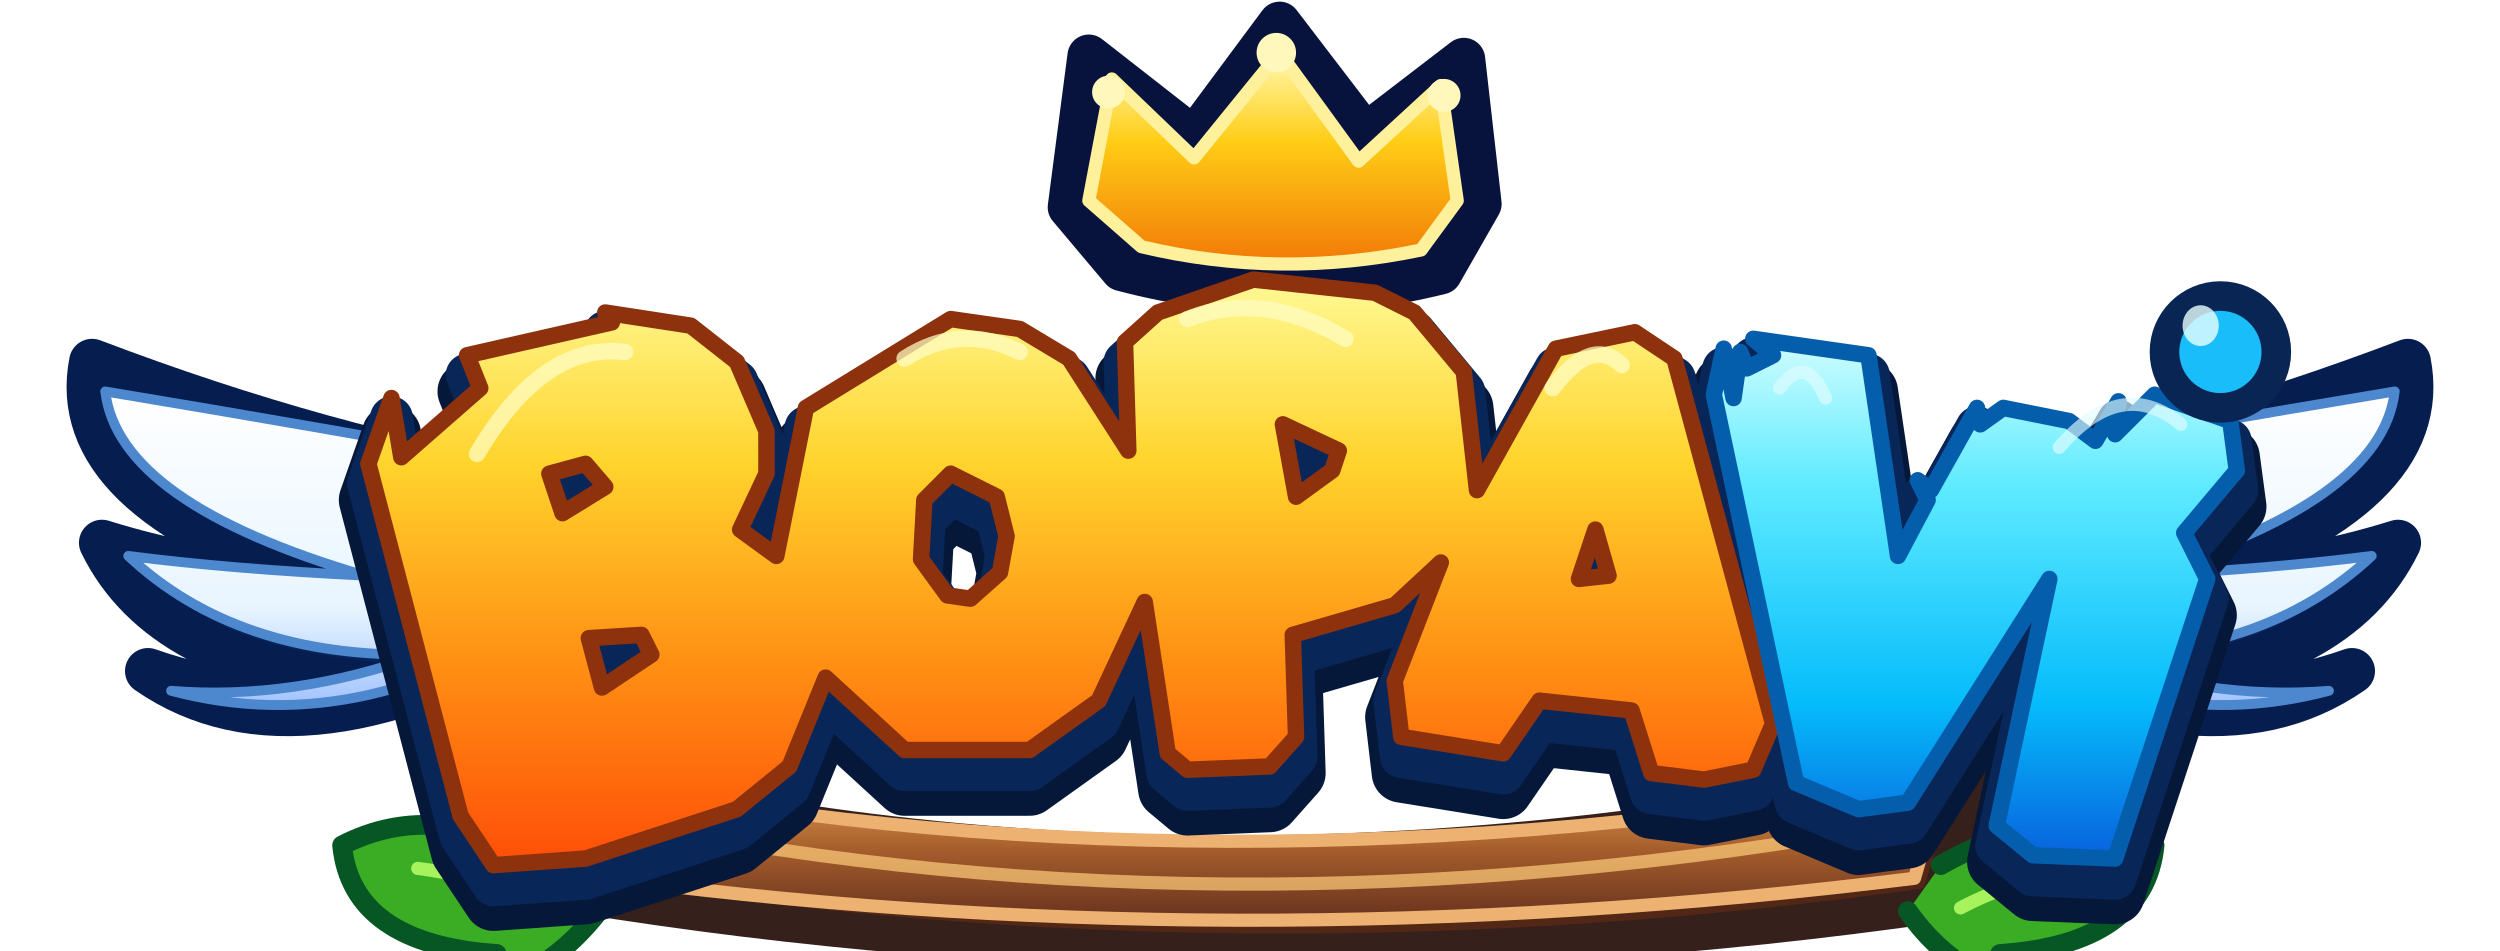
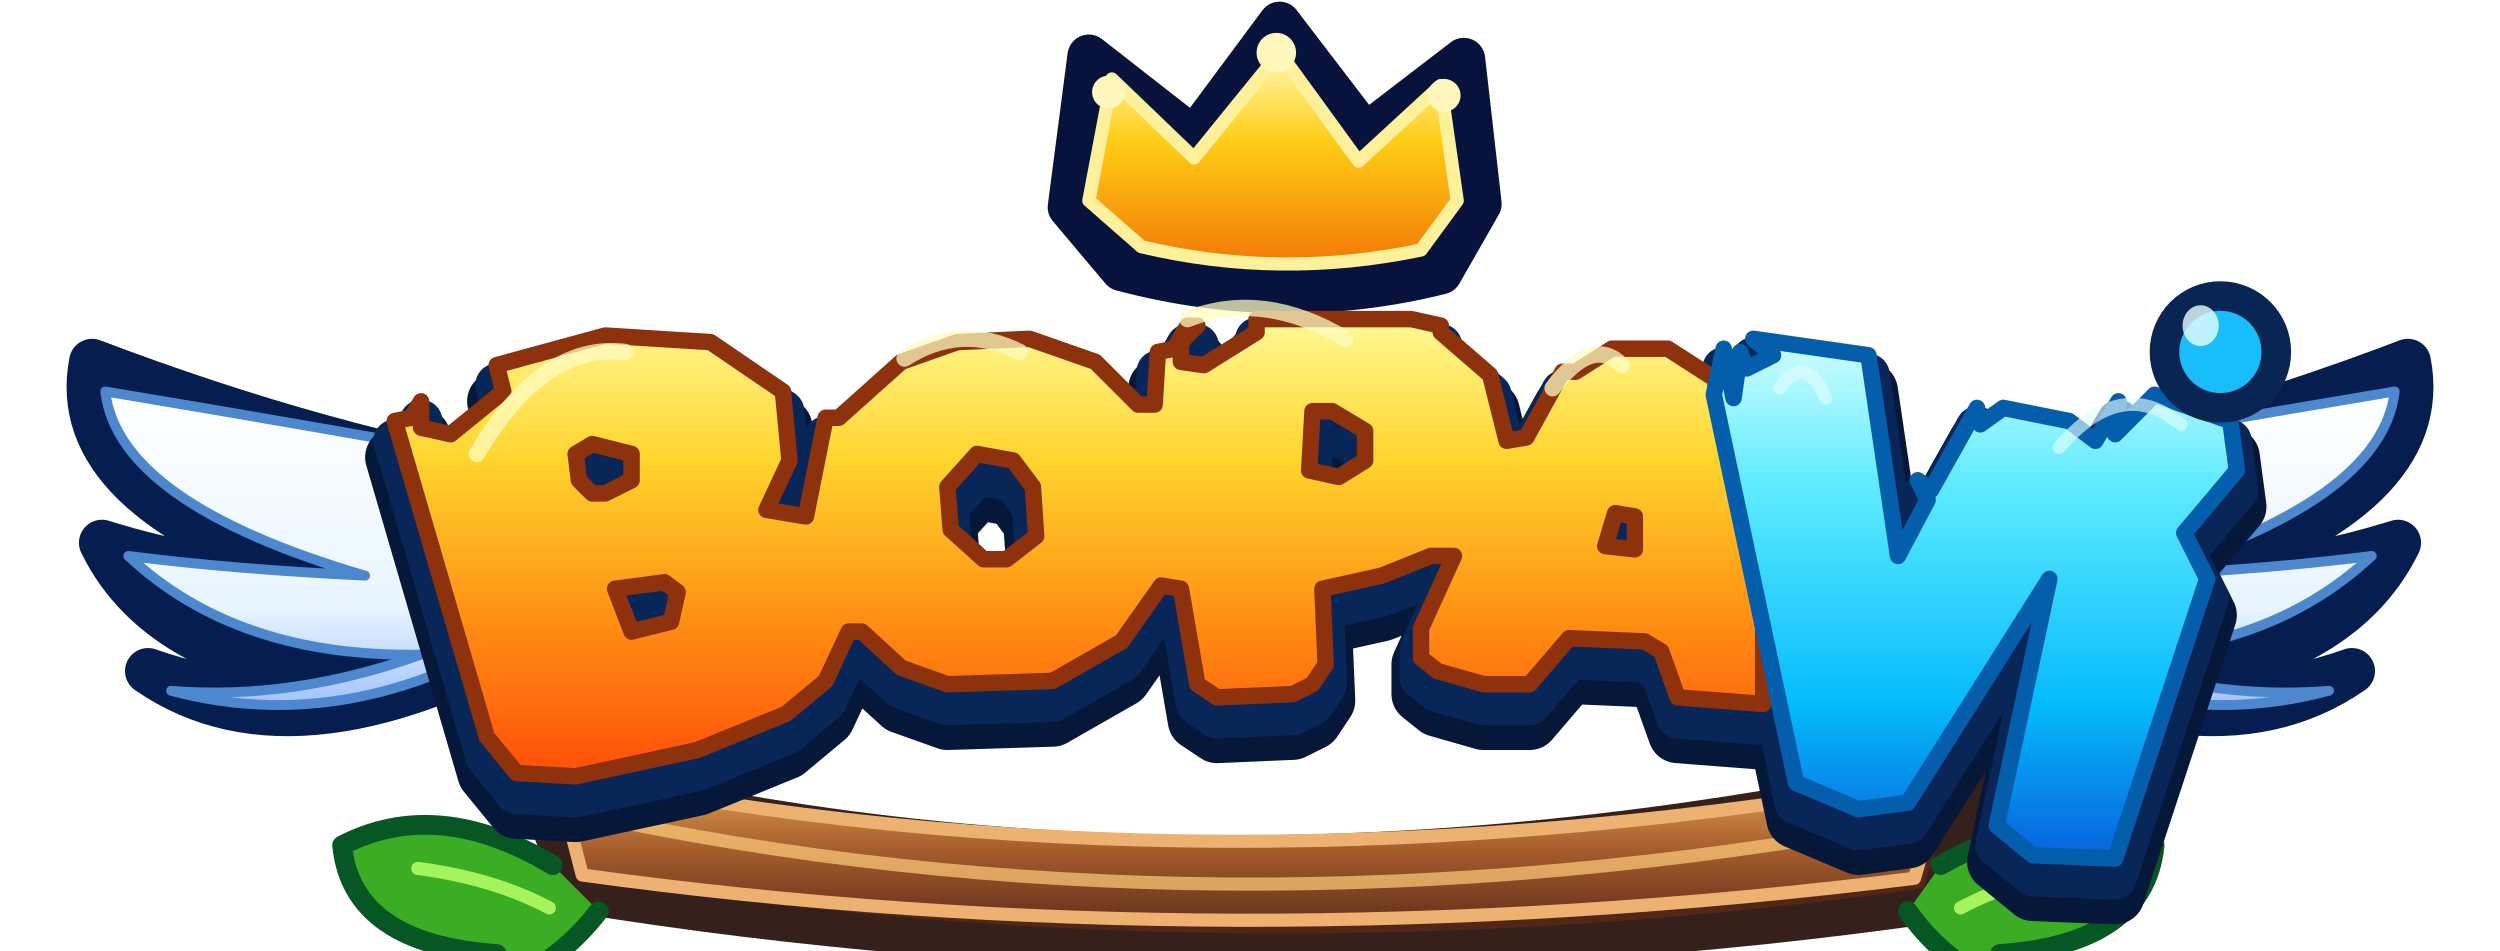
<svg xmlns="http://www.w3.org/2000/svg" width="760" height="289" viewBox="0 0 760 289" role="img" aria-label="BOPAVI">
  <defs>
    <linearGradient id="goldText" x1="0" y1="0" x2="0" y2="1">
      <stop stop-color="#fff994" />
      <stop offset=".31" stop-color="#ffd42d" />
      <stop offset=".64" stop-color="#ff9214" />
      <stop offset="1" stop-color="#ff4e08" />
    </linearGradient>
    <linearGradient id="cyanText" x1="0" y1="0" x2="0" y2="1">
      <stop stop-color="#d0fdff" />
      <stop offset=".28" stop-color="#5febff" />
      <stop offset=".7" stop-color="#05bcfb" />
      <stop offset="1" stop-color="#0861dd" />
    </linearGradient>
    <linearGradient id="crownGold" x1="0" y1="0" x2="0" y2="1">
      <stop stop-color="#fff9b2" />
      <stop offset=".42" stop-color="#ffcd16" />
      <stop offset="1" stop-color="#f27907" />
    </linearGradient>
    <linearGradient id="feather" x1="0" y1="0" x2="0" y2="1">
      <stop stop-color="#ffffff" />
      <stop offset=".69" stop-color="#e8f5ff" />
      <stop offset="1" stop-color="#a2c3fe" />
    </linearGradient>
    <linearGradient id="wood" x1="0" y1="0" x2="0" y2="1">
      <stop stop-color="#e9a455" />
      <stop offset=".53" stop-color="#a45c2b" />
      <stop offset="1" stop-color="#67321e" />
    </linearGradient>
  </defs>
  <g transform="scale(1 1)">
    <g stroke-linejoin="round" stroke-linecap="round">
      <g transform="translate(0 37)">
        <path d="M165 111Q99 100 28 73Q20 114 96 139Q63 138 31 128Q49 165 112 171Q79 179 45 167Q91 199 172 151Z" fill="#08245a" stroke="#061d50" stroke-width="14" />
        <path d="M164 105Q98 93 32 82Q36 116 111 138Q70 136 39 132Q72 163 128 162Q89 176 52 173Q112 189 172 146Z" fill="url(#feather)" stroke="#4d87ce" stroke-width="3" />
        <path d="M595 111Q661 100 732 73Q740 114 664 139Q697 138 729 128Q711 165 648 171Q681 179 715 167Q669 199 588 151Z" fill="#08245a" stroke="#061d50" stroke-width="14" />
        <path d="M596 105Q662 93 728 82Q724 116 649 138Q690 136 721 132Q688 163 632 162Q671 176 708 173Q648 189 588 146Z" fill="url(#feather)" stroke="#4d87ce" stroke-width="3" />
      </g>
      <g transform="translate(0 82)">
        <path d="M160 151Q366 204 602 151L589 193Q379 223 175 190Z" fill="#532716" stroke="#36201b" stroke-width="11" />
        <path d="M169 153Q367 194 591 154L582 185Q373 211 177 184Z" fill="url(#wood)" stroke="#edb172" stroke-width="4" />
        <path d="M175 165Q368 207 580 168" fill="none" stroke="#ffcd7b" stroke-opacity=".7" stroke-width="4" />
        <path d="M168 181Q133 160 104 175Q107 205 151 208Q131 218 126 222Q161 222 182 195" fill="#3bad25" stroke="#075725" stroke-width="6" />
        <path d="M590 181Q627 160 655 175Q652 205 608 208Q629 218 635 222Q599 222 580 195" fill="#3bad25" stroke="#075725" stroke-width="6" />
        <path d="M127 182Q150 185 167 194M634 182Q613 185 596 194" fill="none" stroke="#a7f35d" stroke-width="4" />
      </g>
      <path d="M325 63L331 17L363 42L389 7L415 41L445 18L450 62L438 83Q390 95 341 82Z" fill="#071a55" stroke="#07133c" stroke-width="13" />
      <path d="M331 61L338 24L363 48L389 16L413 49L438 26L443 61L432 76Q389 85 347 75Z" fill="url(#crownGold)" stroke="#fff19b" stroke-width="4" />
      <circle cx="337" cy="28" r="5" fill="#fff7bb" />
      <circle cx="388" cy="16" r="6" fill="#fff7bb" />
      <circle cx="439" cy="29" r="5" fill="#fff7bb" />
    </g>
    <defs>
-       <path id="ownerWarm" fill-rule="evenodd" d="M509,121 497,113 473,118 449,161 445,125 430,107 418,101 381,97 352,107 342,116 343,149 325,121 310,112 289,109 245,136 236,181 225,173 233,156 233,143 224,122 210,111 184,107 186,110 142,120 146,130 122,151 119,133 112,153 140,260 150,275 178,273 224,258 240,245 251,218 275,240 313,240 334,225 348,195 355,241 361,246 386,245 394,236 393,205 424,196 438,183 424,219 426,236 457,241 468,225 496,228 502,247 518,249 533,246 539,232Z M195,205 198,211 183,221 179,206Z M485,173 489,187 480,188Z M289,156 303,163 306,175 304,186 295,194 288,193 280,182 281,164Z M178,153 184,160 171,168 167,156Z M390,141 407,149 405,155 394,163Z" />
+       <path id="ownerWarm" fill-rule="evenodd" d="M521,127 507,118 490,118 479,125 475,125 464,145 458,146 453,126 438,113 438,111 429,109 382,109 382,113 366,123 359,122 359,116 364,111 361,111 357,118 352,119 351,135 346,135 333,122 313,115 291,116 274,122 255,139 251,139 245,169 233,167 240,152 238,131 216,116 184,114 151,123 153,131 137,144 128,142 128,134 125,139 120,140 148,236 157,247 175,248 212,240 239,229 251,219 258,204 262,204 274,215 288,220 320,219 341,207 353,190 359,191 364,220 370,224 393,223 399,220 403,214 402,191 420,187 435,181 442,181 432,203 432,212 437,216 451,220 465,220 477,206 500,207 505,210 510,224 536,226 536,171Z M187,191 202,189 206,192 204,201 192,204Z M491,168 497,169 497,179 488,178Z M297,150 308,152 314,160 315,175 306,182 299,182 289,173 288,160Z M180,147 192,150 192,158 184,162 180,162 176,158 175,150Z M399,137 405,137 415,143 415,152 407,157 398,155Z" />
      <path id="ownerBlue" fill-rule="evenodd" d="M524,118 521,132 546,250 565,258 580,256 623,188 607,263 618,272 643,273 671,188 664,174 680,155 678,140 655,132 643,144 644,134 637,146 629,140 609,136 602,141 601,136 587,161 583,158 586,164 577,181 568,120 533,115 539,120 531,124 529,119 527,133Z" />
    </defs>
    <g transform="translate(0 -12)" stroke-linecap="round" stroke-linejoin="round">
      <use href="#ownerWarm" transform="translate(0 11)" fill="#061b49" stroke="#061839" stroke-width="18" />
      <use href="#ownerBlue" transform="translate(0 11)" fill="#061b49" stroke="#061839" stroke-width="18" />
      <use href="#ownerWarm" transform="translate(0 6)" fill="#a43a0b" stroke="#092659" stroke-width="13" />
      <use href="#ownerBlue" transform="translate(0 6)" fill="#084c9a" stroke="#092659" stroke-width="13" />
      <use href="#ownerWarm" fill="url(#goldText)" stroke="#8d320d" stroke-width="5" />
      <use href="#ownerBlue" fill="url(#cyanText)" stroke="#055eac" stroke-width="5" />
      <path d="M145 150Q165 116 190 119 M275 121Q292 110 310 119 M361 109Q384 100 409 115 M472 130Q484 114 493 123" fill="none" stroke="#fffcc2" stroke-width="5" stroke-opacity=".74" />
      <path d="M541 130Q549 119 555 133 M626 148Q645 126 663 141" fill="none" stroke="#e1fbff" stroke-width="4" stroke-opacity=".64" />
      <ellipse cx="675" cy="119" rx="17" ry="17" fill="#19bdf9" stroke="#092553" stroke-width="9" />
      <ellipse cx="669" cy="111" rx="5.5" ry="6.2" fill="#e7ffff" opacity=".80" />
    </g>
  </g>
</svg>
